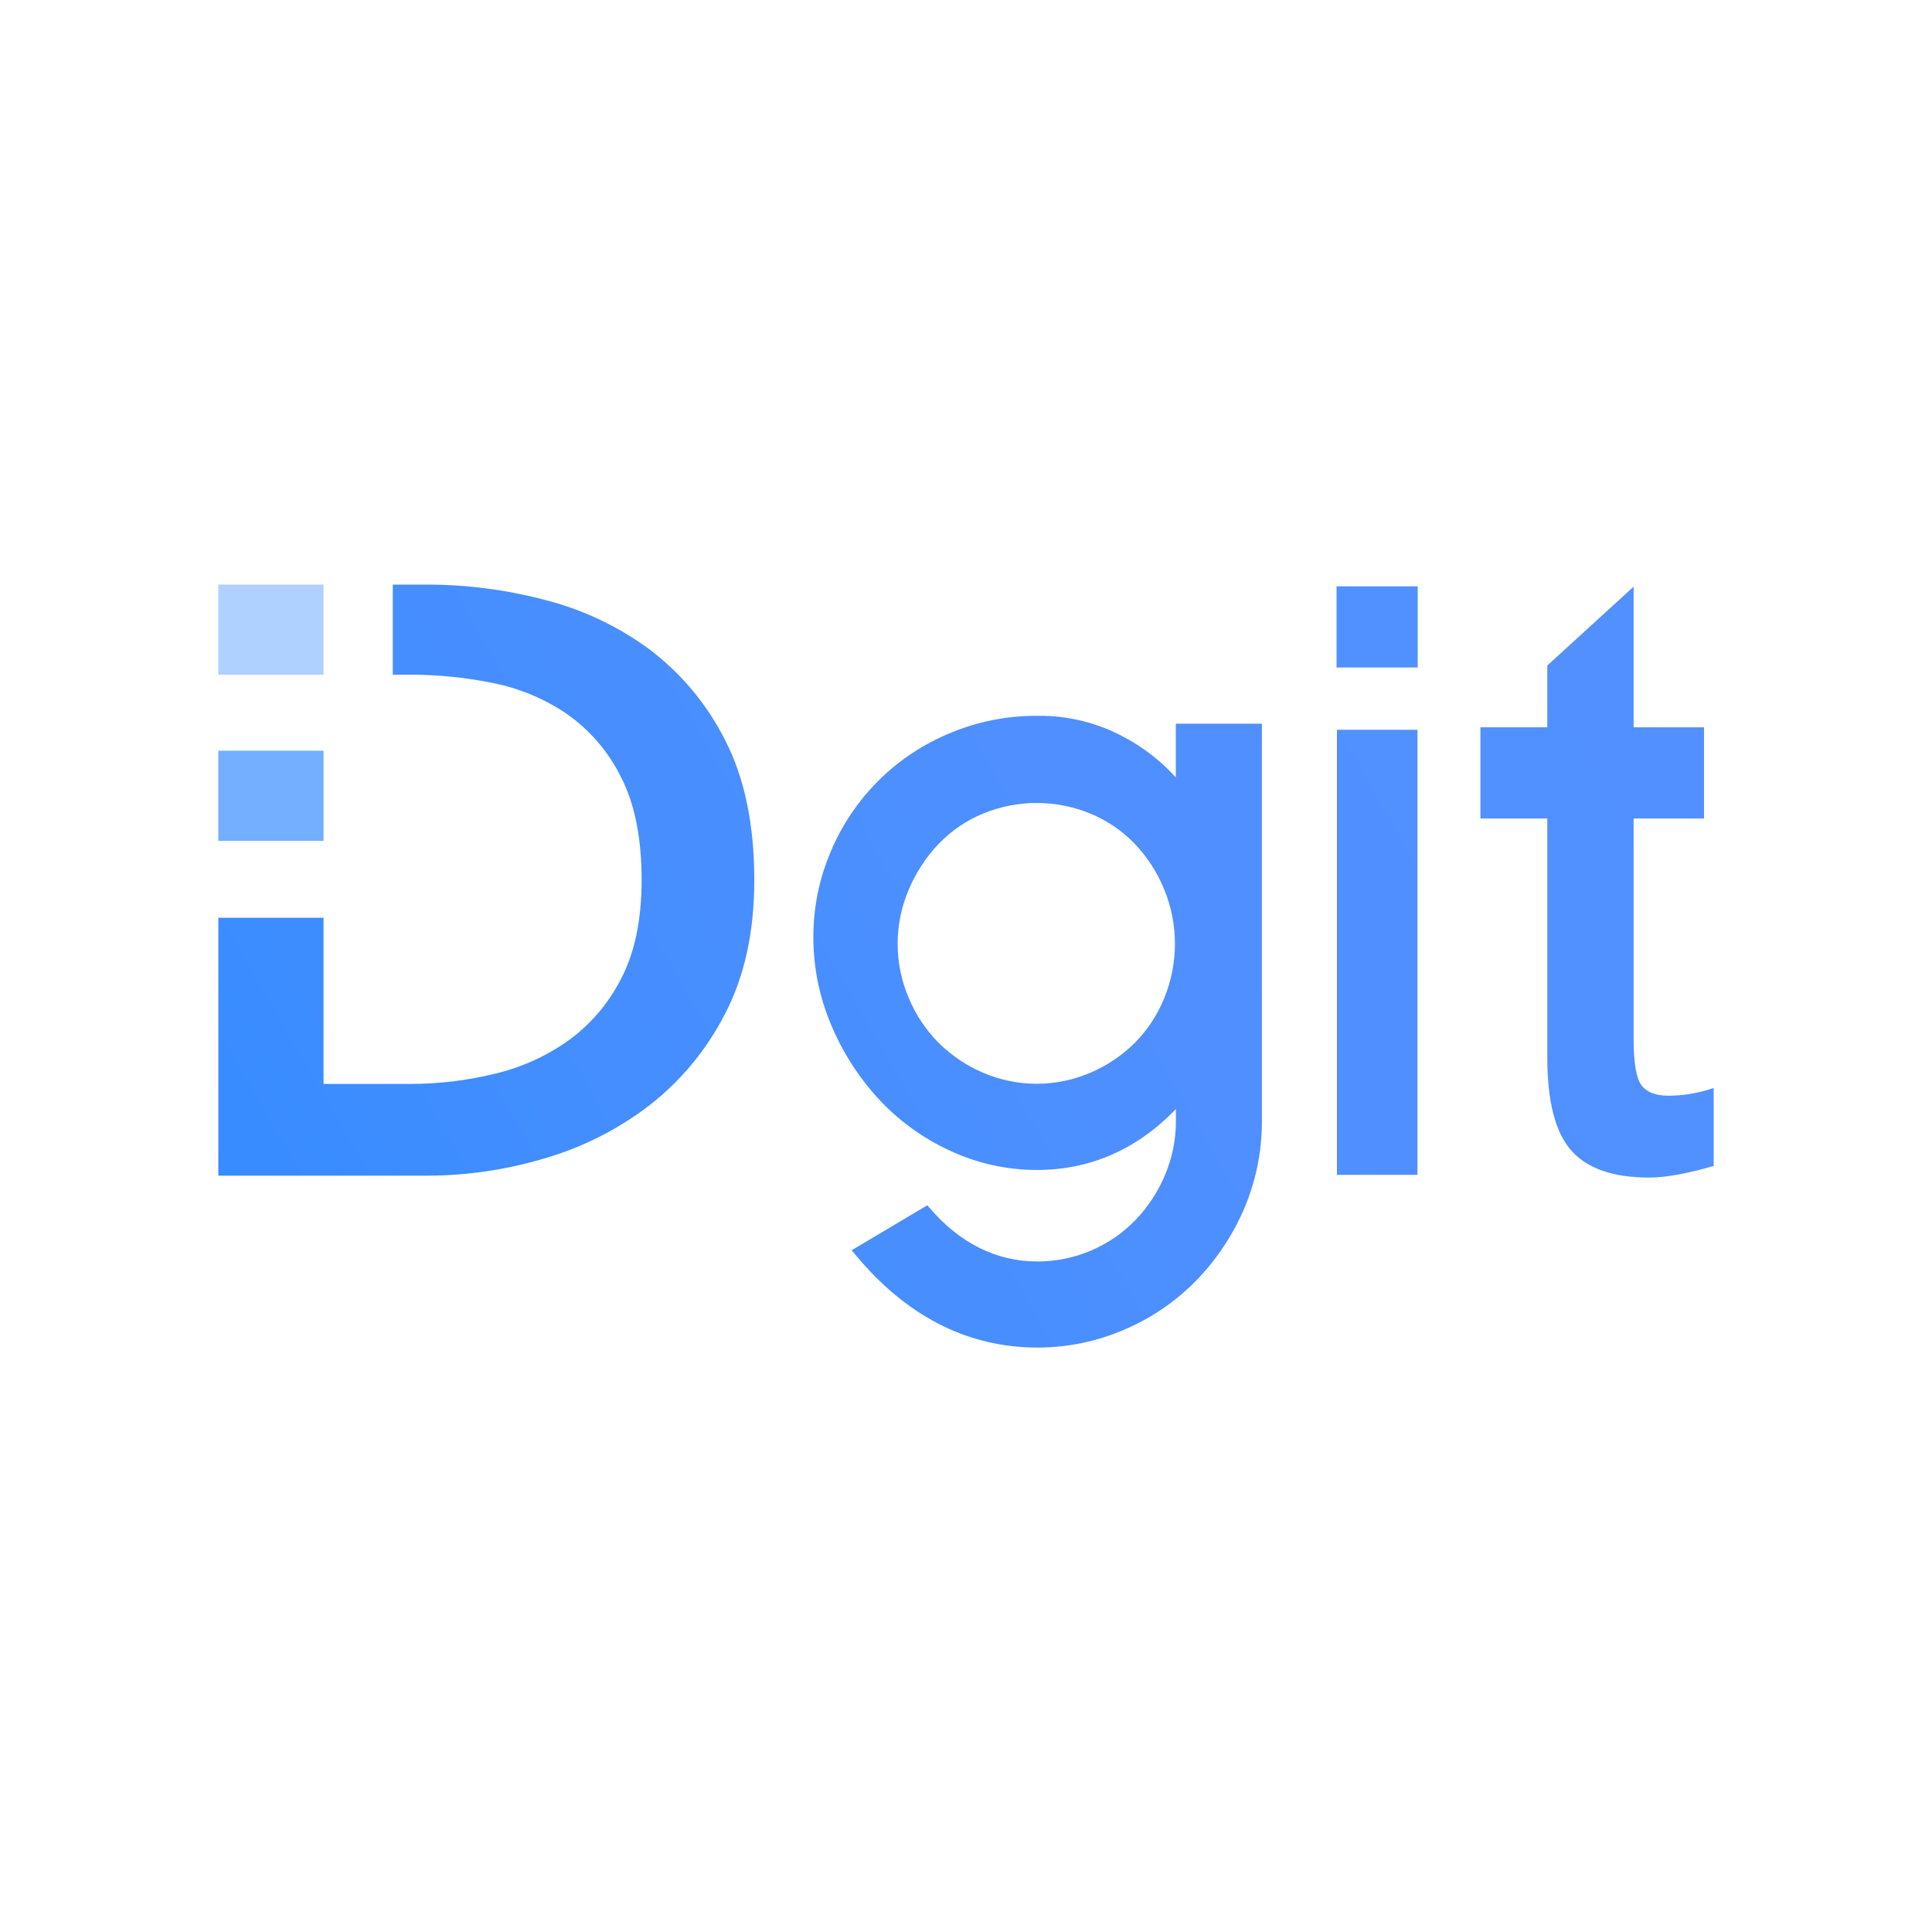
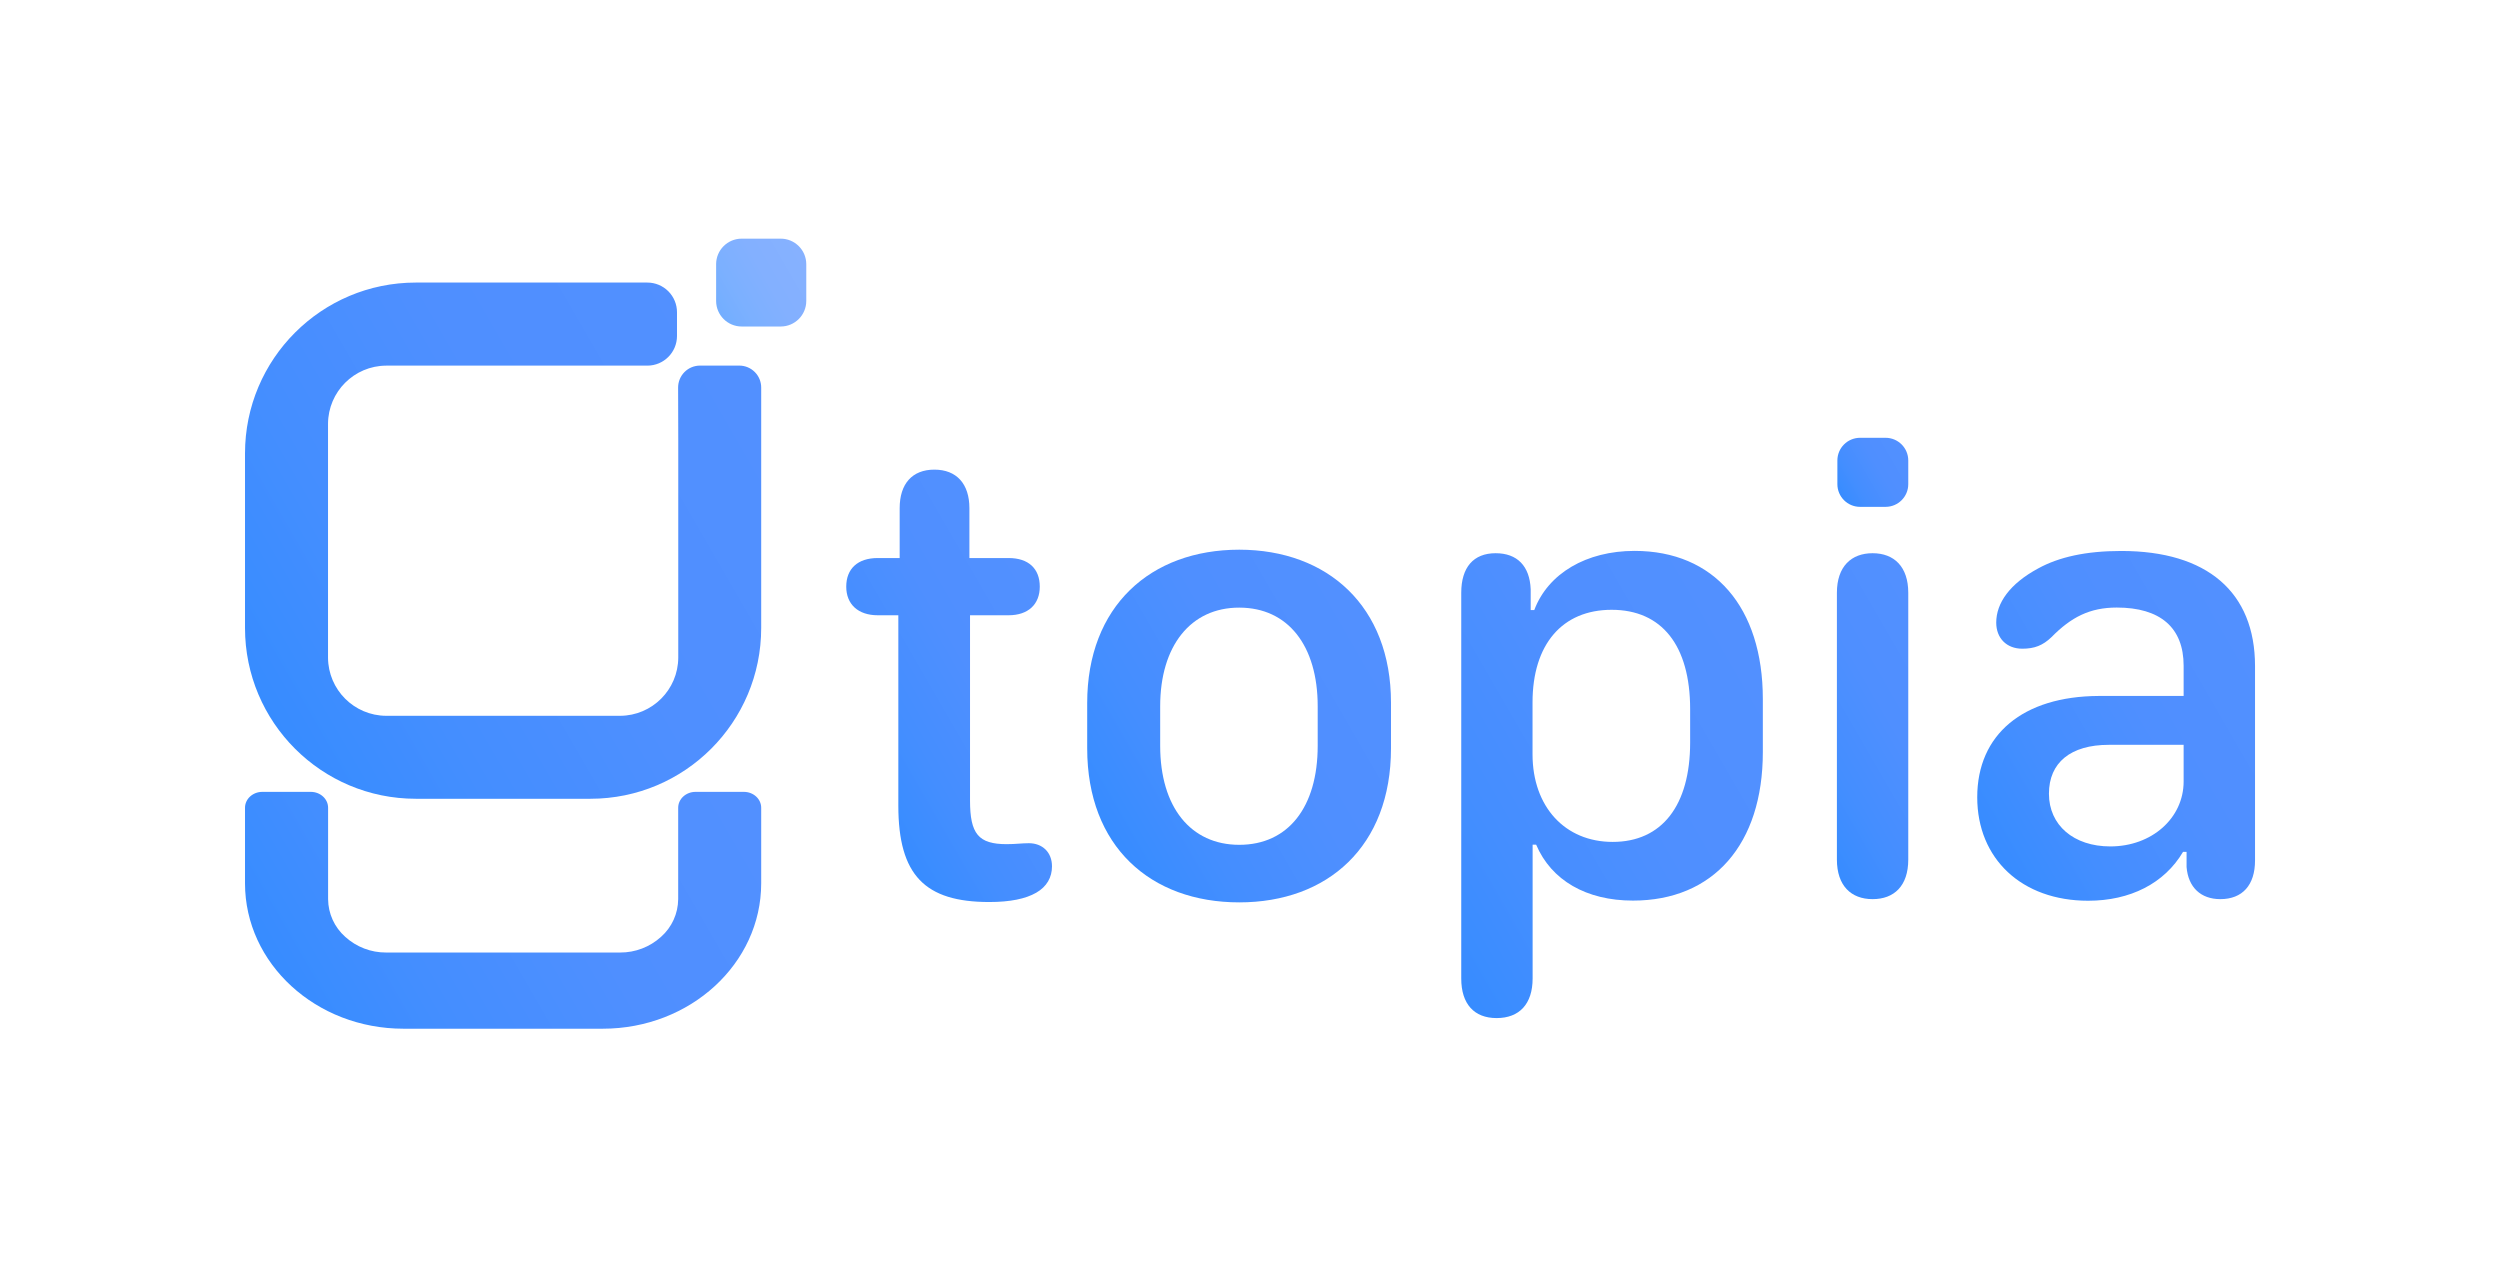
- <svg xmlns="http://www.w3.org/2000/svg" viewBox="0 0 500 500">
+ <svg xmlns="http://www.w3.org/2000/svg" xmlns:xlink="http://www.w3.org/1999/xlink" viewBox="0 0 1368.73 693.86">
  <defs>
    <style>
-       .a, .b {
-         fill: #378cff;
-       }
- 
      .a {
        opacity: 0.7;
+         fill: url(#a);
      }

      .b {
-         opacity: 0.4;
+         fill: url(#b);
      }

      .c {
-         fill: url(#a);
+         fill: url(#c);
+       }
+ 
+       .d {
+         fill: url(#d);
+       }
+ 
+       .e {
+         fill: url(#e);
+       }
+ 
+       .f {
+         fill: url(#f);
+       }
+ 
+       .g {
+         fill: url(#g);
+       }
+ 
+       .h {
+         fill: url(#h);
+       }
+ 
+       .i {
+         fill: url(#i);
      }
    </style>
-     <linearGradient id="a" x1="417.57" y1="142.81" x2="76.86" y2="339.52" gradientUnits="userSpaceOnUse">
+     <linearGradient id="a" x1="441.24" y1="140.57" x2="392.27" y2="168.84" gradientUnits="userSpaceOnUse">
      <stop offset="0.02" stop-color="#5290ff" />
      <stop offset="0.41" stop-color="#4f8fff" />
      <stop offset="0.75" stop-color="#448eff" />
      <stop offset="1" stop-color="#378cff" />
    </linearGradient>
+     <linearGradient id="b" x1="419.12" y1="213.06" x2="137.91" y2="375.42" xlink:href="#a" />
+     <linearGradient id="c" x1="399.8" y1="410.71" x2="160.41" y2="548.92" xlink:href="#a" />
+     <linearGradient id="d" x1="1044.16" y1="247.74" x2="1006.55" y2="269.45" xlink:href="#a" />
+     <linearGradient id="e" x1="585.63" y1="344.54" x2="463.83" y2="414.86" xlink:href="#a" />
+     <linearGradient id="f" x1="757.81" y1="351.69" x2="599.04" y2="443.36" xlink:href="#a" />
+     <linearGradient id="g" x1="961.81" y1="347.87" x2="755.66" y2="466.89" xlink:href="#a" />
+     <linearGradient id="h" x1="1074.89" y1="368.92" x2="975.58" y2="426.26" xlink:href="#a" />
+     <linearGradient id="i" x1="1242.64" y1="359.04" x2="1081.92" y2="451.84" xlink:href="#a" />
  </defs>
  <g>
    <g>
-       <rect class="a" x="56.5" y="194.28" width="27.23" height="23.34" />
-       <polygon class="b" points="83.73 151.29 83.72 151.29 56.5 151.29 56.5 174.62 83.72 174.62 83.73 174.62 83.73 174.62 83.73 151.29 83.73 151.29" />
+       <g>
+         <rect class="a" x="392.07" y="130.66" width="49.36" height="48.1" rx="14" />
+         <path class="b" d="M404.72,200.16H383.26a12,12,0,0,0-12,12.06c0,12,.08,28.67.08,28.86v119a32,32,0,0,1-31.82,31.82H211.41a32,32,0,0,1-31.82-31.82V232a32,32,0,0,1,31.82-31.82h143a16.24,16.24,0,0,0,16.24-16.24V171A16.25,16.25,0,0,0,354.4,154.7H227.65a93.52,93.52,0,0,0-93.51,93.52v95.59a93.52,93.52,0,0,0,93.51,93.51h95.59a93.51,93.51,0,0,0,93.51-93.51V212.2A12,12,0,0,0,404.72,200.16Z" />
+       </g>
+       <path class="c" d="M380.79,433.54c-5.24,0-9.49,3.9-9.49,8.7V492.3a27.83,27.83,0,0,1-9.37,20.6,33.07,33.07,0,0,1-22.45,8.6H211.41A33.07,33.07,0,0,1,189,512.9a27.83,27.83,0,0,1-9.37-20.6V442.24c0-4.8-4.24-8.7-9.48-8.7H143.62c-5.23,0-9.48,3.9-9.48,8.7v41.35c0,44,38.84,79.62,86.76,79.62H330c47.91,0,86.75-35.65,86.75-79.62V442.24c0-4.8-4.24-8.7-9.48-8.7Z" />
    </g>
-     <path class="c" d="M325.64,187.29H304.3v13.89A49.39,49.39,0,0,0,291,190.81a45.9,45.9,0,0,0-22.67-5.56,57.31,57.31,0,0,0-22.23,4.38A57,57,0,0,0,215,220.38a56,56,0,0,0-4.5,22.24A58,58,0,0,0,215,265a65.63,65.63,0,0,0,12.3,19.31,58.18,58.18,0,0,0,18.54,13.48,53.26,53.26,0,0,0,22.49,5c13.81,0,25.91-5.3,36-15.77v3a36,36,0,0,1-2.76,13.92,38.19,38.19,0,0,1-7.63,11.72,35.3,35.3,0,0,1-25.38,10.81c-10.69,0-20.13-4.69-28.06-13.95l-.52-.6-.68.41-17.9,10.65-1,.56.7.85c13.27,16.16,29.22,24.36,47.41,24.36A56.55,56.55,0,0,0,291,344.1a57.22,57.22,0,0,0,18.55-12.67,61.49,61.49,0,0,0,12.54-18.87A57.56,57.56,0,0,0,326.58,290V187.29Zm-24.33,71a35,35,0,0,1-7.61,11.59,37,37,0,0,1-11.49,7.73,35.12,35.12,0,0,1-27.81,0,36.94,36.94,0,0,1-11.49-7.73,36.42,36.42,0,0,1-7.73-11.6,35.7,35.7,0,0,1,0-28.05,39.17,39.17,0,0,1,7.75-11.84,33.53,33.53,0,0,1,11.46-7.82,36.46,36.46,0,0,1,27.83,0,33.62,33.62,0,0,1,11.46,7.82,37.7,37.7,0,0,1,7.63,11.83,37.07,37.07,0,0,1,0,28.07ZM366.9,151.75v21h-21v-21h21Zm-1,37.11h.94V304.05H346V188.86h20ZM195.21,227.78q0,20.08-7.56,34.57A70.65,70.65,0,0,1,168,286.11a82.07,82.07,0,0,1-27.22,13.72,106.27,106.27,0,0,1-30,4.43H56.5V237.52H83.73v43h22.69A92.26,92.26,0,0,0,127.59,278a55,55,0,0,0,19.12-8.43,44.76,44.76,0,0,0,13.93-16.09q5.4-10.16,5.41-25.71,0-16.42-5.41-26.8a43.44,43.44,0,0,0-13.93-16.2,52.1,52.1,0,0,0-19.12-8,106.47,106.47,0,0,0-21.18-2.16h-4.76V151.29h9.08a120,120,0,0,1,30,3.89A77.88,77.88,0,0,1,168,168a67.28,67.28,0,0,1,19.66,23.55Q195.21,206.18,195.21,227.78ZM443.5,281.57v20.18q-10.37,3-16.73,3-14,0-20.18-7.06t-6.15-24.23V211.83H383.13v-23.6h17.31v-16l22.34-20.4v36.39H441v23.6H422.78v57q0,9.29,2,12t6.86,2.75A36.12,36.12,0,0,0,443.5,281.57Z" />
+     <rect class="d" x="1005.95" y="239.69" width="38.81" height="37.81" rx="12.42" />
+     <g>
+       <path class="e" d="M491.83,336.85H480.56c-10.73,0-17.25-6-17.25-15.66,0-9.86,6.34-15.67,17.25-15.67h12V278.24c0-13.37,6.86-21.12,19-21.12s19.18,7.75,19.18,21.12v27.28H552.2c10.91,0,17.07,5.81,17.07,15.67,0,9.68-6.34,15.66-17.07,15.66H531.08V438.24c0,18.3,4.57,23.93,20.06,23.93,4.93,0,8.27-.52,12.15-.52,7.39,0,12.67,4.92,12.67,12.67,0,6-2.82,11.09-8.63,14.43s-14.25,5.1-25.69,5.1c-35.2,0-49.81-14.6-49.81-52.8Z" />
+       <path class="f" d="M761.56,384.73v25c0,53.69-34.67,84.31-83.07,84.31-48.58,0-83.26-30.62-83.26-84.31V384.9c0-53,34.68-83.95,83.26-83.95C726.89,301,761.56,331.93,761.56,384.73Zm-126.37,1.94v21.64c0,33.62,16.72,54.22,43.3,54.22,26.75,0,42.94-20.6,42.94-54.22V386.67c0-33.09-16.19-54-42.94-54C651.91,332.63,635.19,353.58,635.19,386.67Z" />
+       <path class="g" d="M819.38,557.39c-12.32,0-19.36-7.74-19.36-21.64V324.53c0-13.9,6.69-21.65,18.83-21.65,11.8,0,18.66,7,19.19,19.72V334H840c7.56-20.07,28.51-32.39,54.91-32.39,43.48,0,70.23,30.8,70.23,81.14v29c0,50.52-27.11,81.32-71.11,81.32-25.52,0-44.71-11.09-53-30.62H839.1v73.22C839.1,549.65,831.88,557.39,819.38,557.39Zm63.54-96.45c26.93,0,42.42-19.89,42.42-54.39v-18.3c0-34.85-15.49-54.39-43-54.39-26.93,0-43.29,18.83-43.29,50.69v28.52C839.1,441.76,856.87,460.94,882.92,460.94Z" />
+       <path class="h" d="M1025.23,492.27c-11.8,0-19.54-7.39-19.54-21.65V324.53c0-14.43,7.92-21.65,19.54-21.65,11.79,0,19.53,7.4,19.53,21.65V470.62C1044.76,485.05,1037,492.27,1025.23,492.27Z" />
+       <path class="i" d="M1143.24,493.15c-36.26,0-60.72-22.88-60.72-56.67,0-34.33,25-55.27,66.53-55.45h46.47V364.49c0-20.95-12.85-31.86-36.61-31.86-14.79,0-25,5.28-35.73,16.19-4.76,4.58-9.33,6.34-16,6.34-8.62,0-14.26-5.81-14.26-14.26,0-10.73,7.39-21.3,23.06-29.74,11.26-6.16,26-9.51,45.41-9.51,47,0,73.22,22.53,73.22,63V471.15c0,13.38-6.86,21.12-19,21.12-10.73,0-17.6-6.51-18.48-17.6V466.4h-1.94C1185,483.65,1166.3,493.15,1143.24,493.15Zm12.15-29.74c22.7,0,40.13-15.49,40.13-35.56V407.79h-41c-20.77,0-32.74,9.68-32.74,26.75C1121.77,451.79,1135.32,463.41,1155.39,463.41Z" />
+     </g>
  </g>
</svg>
